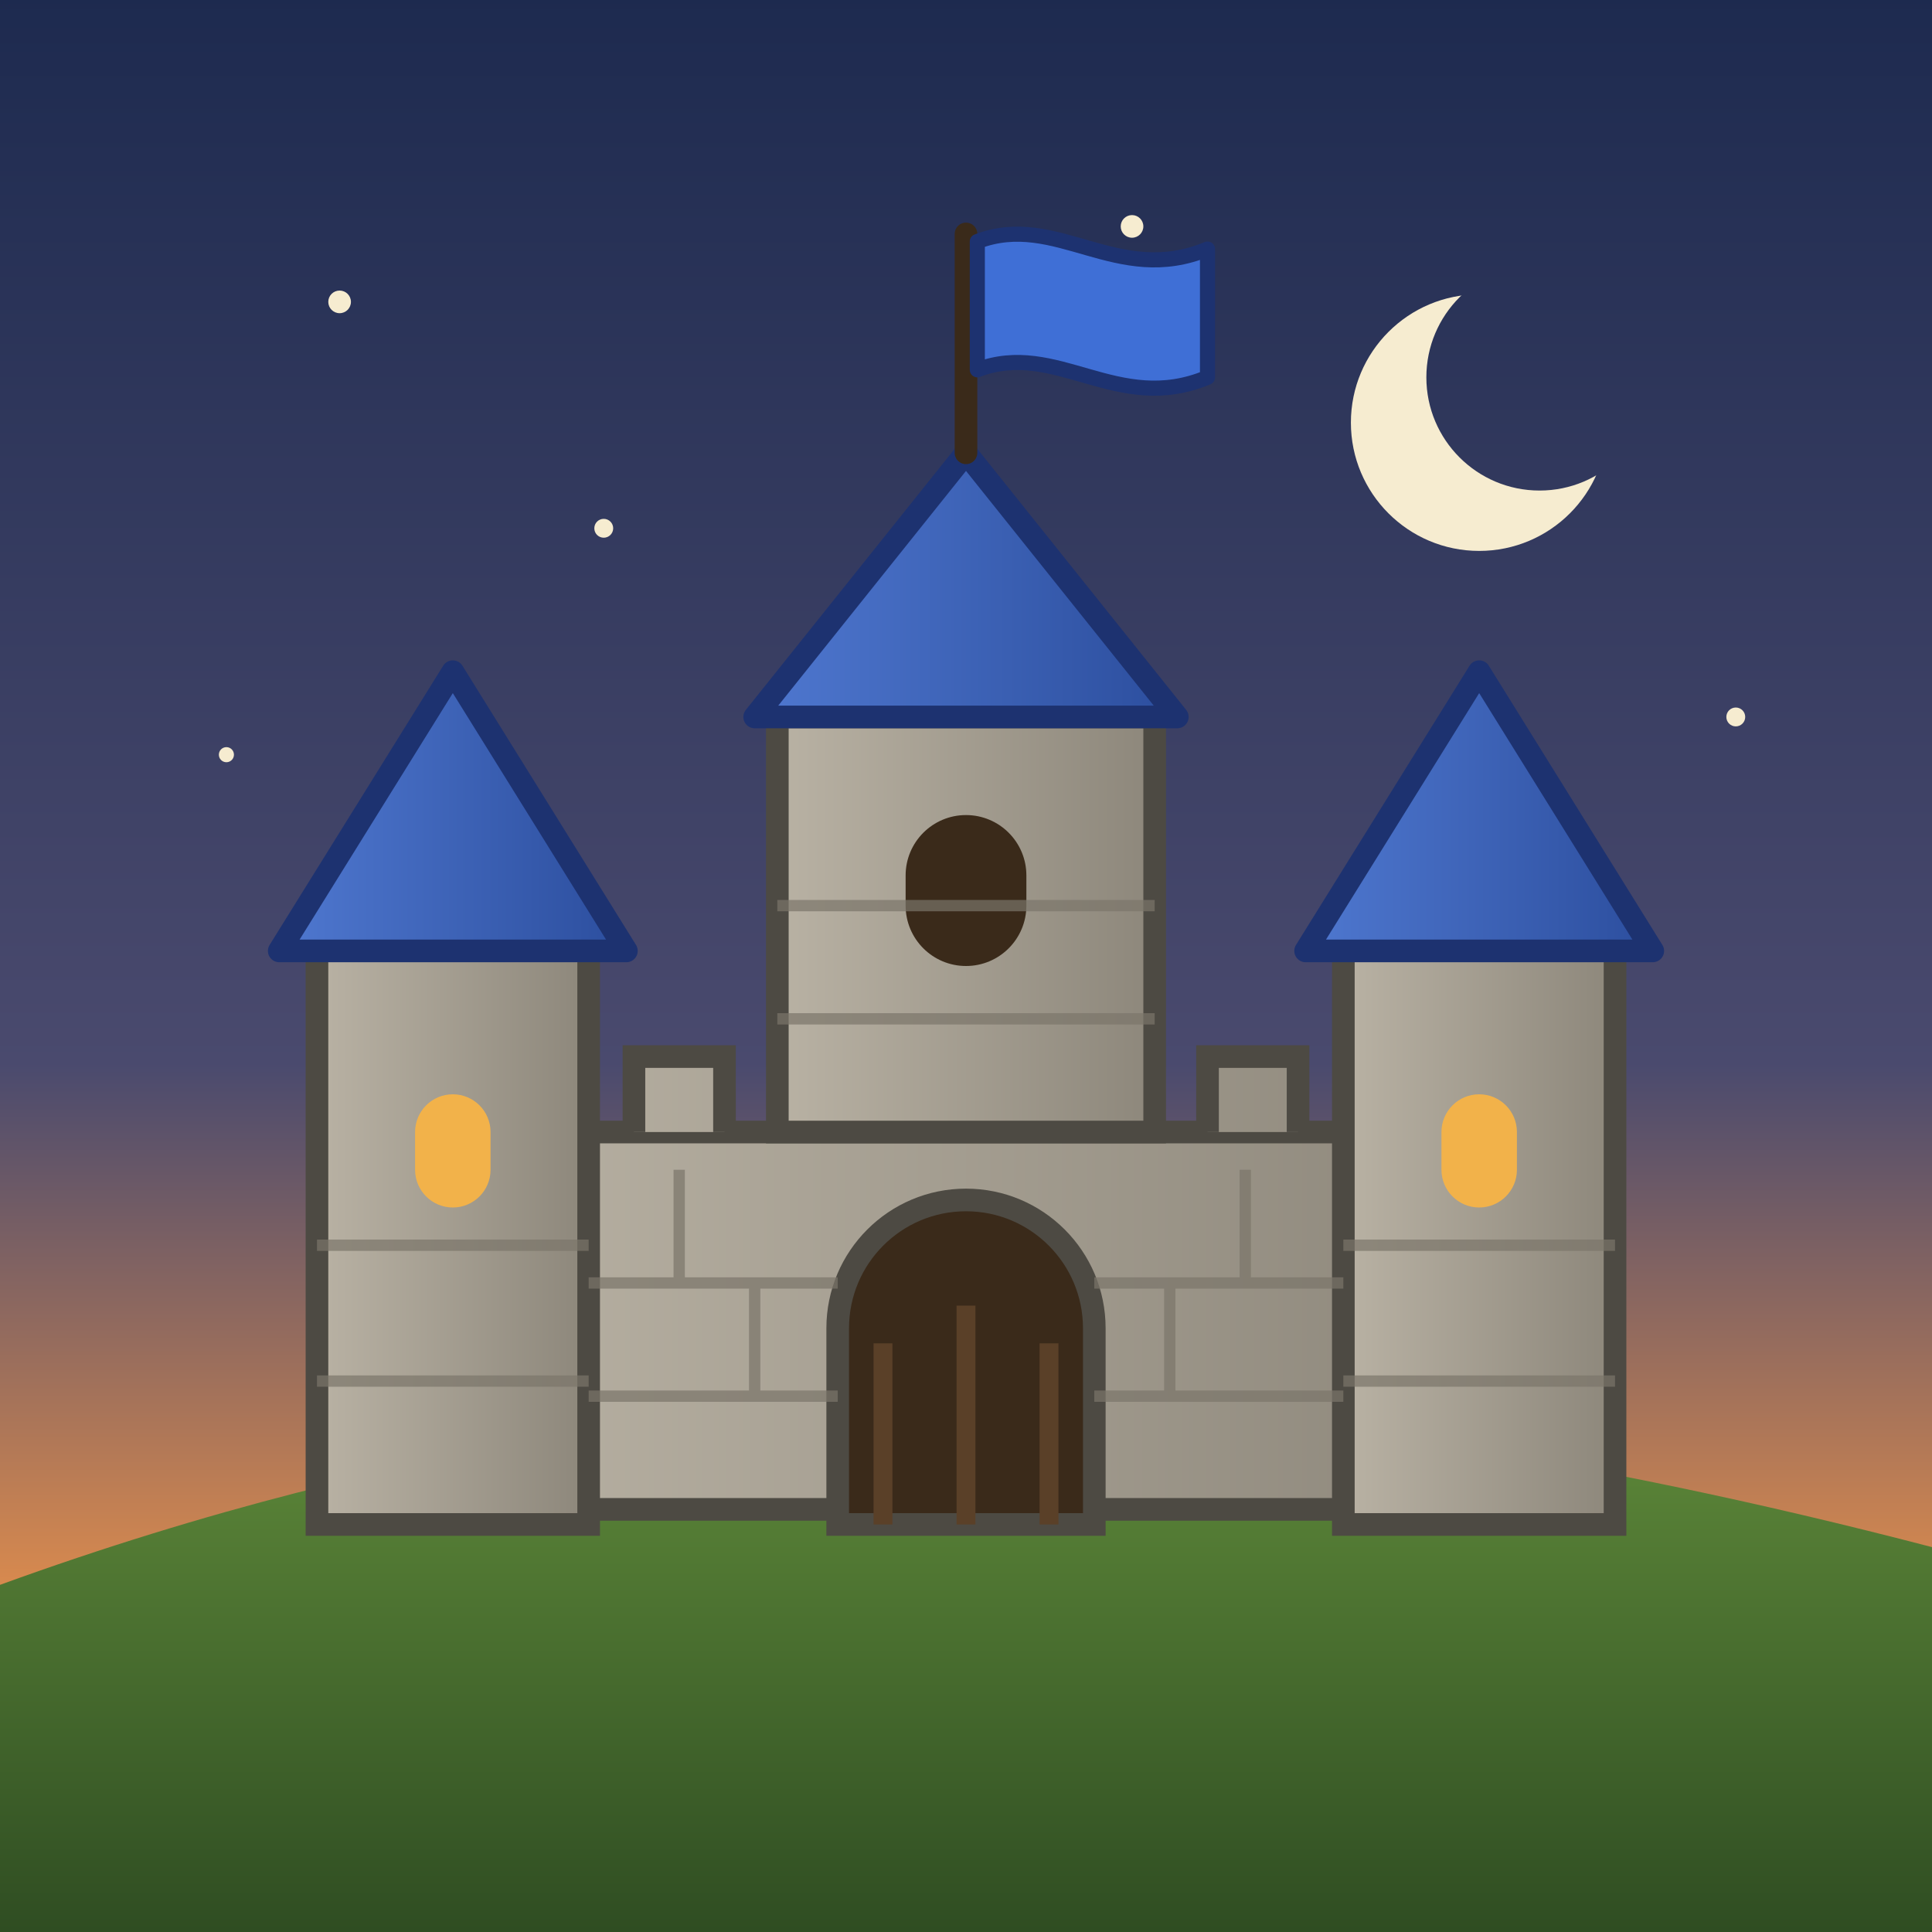
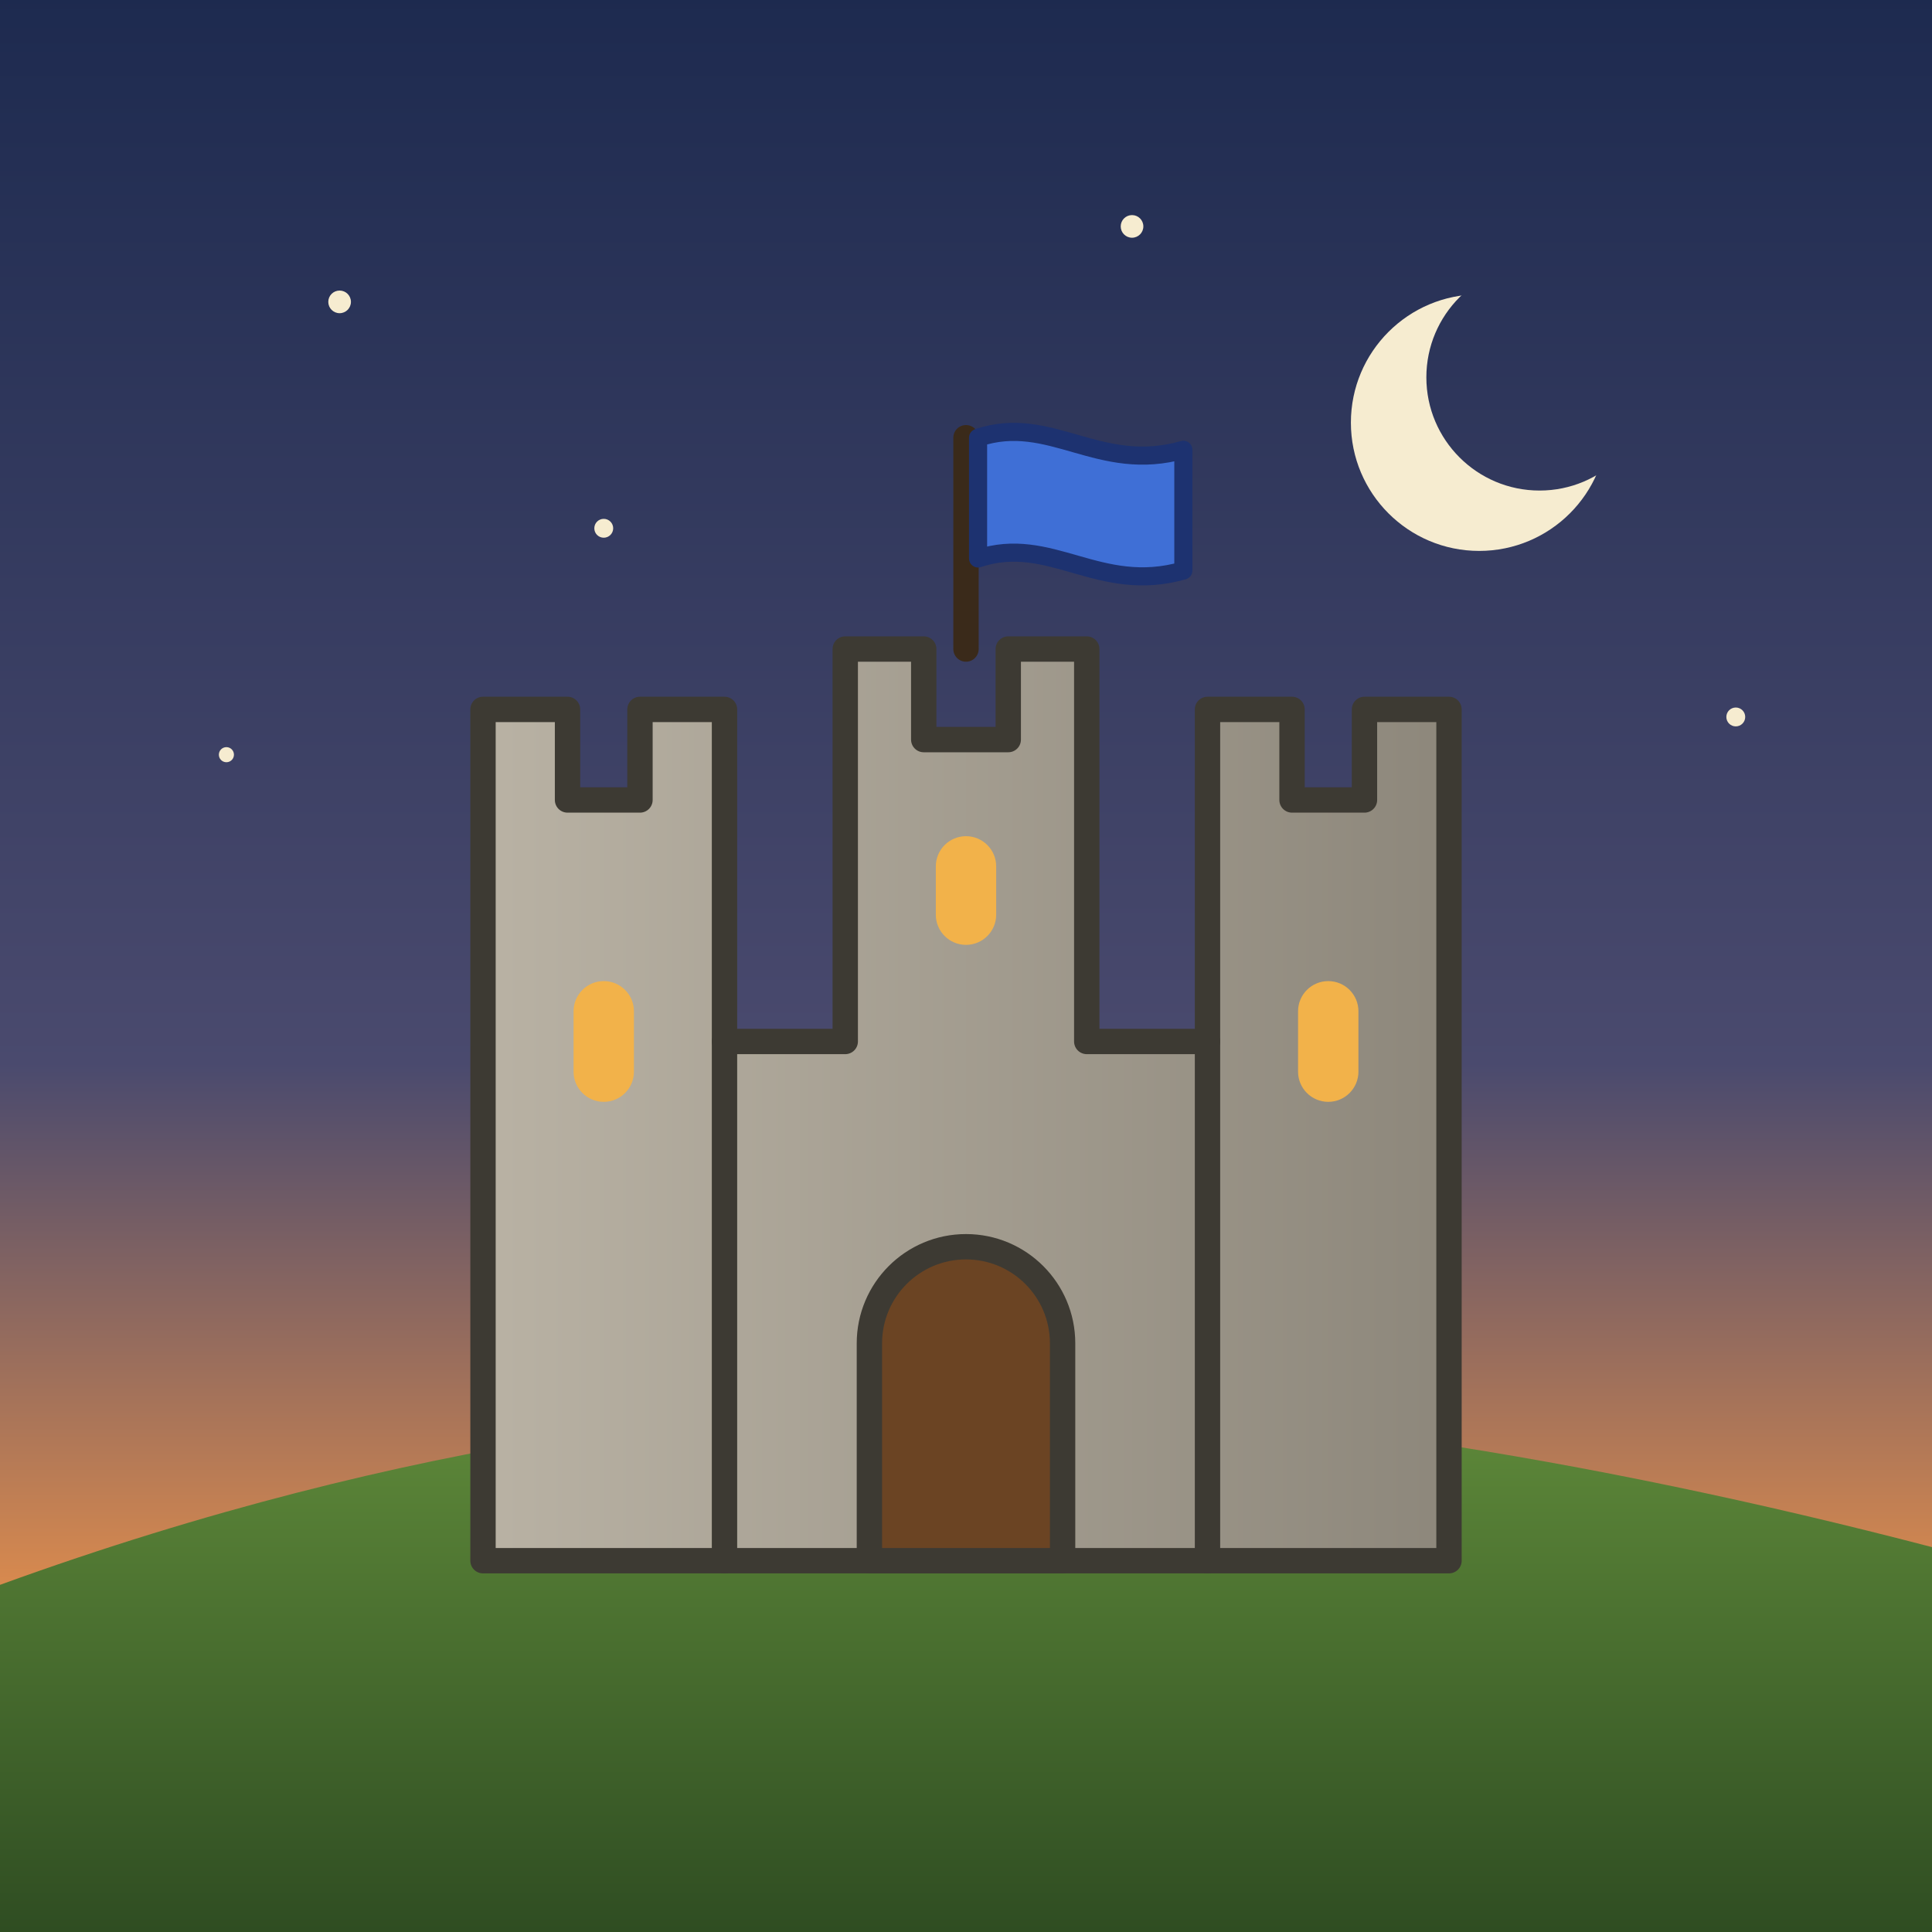
<svg xmlns="http://www.w3.org/2000/svg" viewBox="0 0 512 512">
  <defs>
    <linearGradient id="sky" x1="0" y1="0" x2="0" y2="1">
      <stop offset="0" stop-color="#1d2a4f" />
      <stop offset=".55" stop-color="#4a4a6e" />
      <stop offset=".82" stop-color="#d98a4e" />
      <stop offset="1" stop-color="#f2c26b" />
    </linearGradient>
    <linearGradient id="hill" x1="0" y1="0" x2="0" y2="1">
      <stop offset="0" stop-color="#5f8a3a" />
      <stop offset="1" stop-color="#2f4d22" />
    </linearGradient>
    <linearGradient id="wall" x1="0" y1="0" x2="1" y2="0">
      <stop offset="0" stop-color="#b9b2a4" />
      <stop offset="1" stop-color="#8d877b" />
    </linearGradient>
    <linearGradient id="roof" x1="0" y1="0" x2="1" y2="0">
      <stop offset="0" stop-color="#4f78d0" />
      <stop offset="1" stop-color="#2c4e9e" />
    </linearGradient>
  </defs>
  <rect width="512" height="512" fill="url(#sky)" />
  <mask id="moon">
    <rect width="512" height="512" fill="#fff" />
    <circle cx="408" cy="100" r="30" fill="#000" />
  </mask>
  <circle cx="392" cy="112" r="34" fill="#f6ecd0" mask="url(#moon)" />
  <g fill="#f6ecd0">
    <circle cx="90" cy="80" r="3" />
    <circle cx="160" cy="140" r="2.5" />
    <circle cx="300" cy="60" r="3" />
    <circle cx="460" cy="190" r="2.5" />
    <circle cx="60" cy="200" r="2" />
  </g>
  <path d="M0 420 C110 380 200 372 256 372 C330 372 420 386 512 410 V512 H0 Z" fill="url(#hill)" />
-   <path d="M120 400 V300 H392 V400 Z" fill="url(#wall)" stroke="#4d4a43" stroke-width="6" />
-   <path d="M120 300 V280 H144 V300 M168 300 V280 H192 V300 M216 300 V280 H240 V300 M272 300 V280 H296 V300 M320 300 V280 H344 V300 M368 300 V280 H392 V300" fill="url(#wall)" stroke="#4d4a43" stroke-width="6" />
-   <path d="M206 300 V190 H306 V300 Z" fill="url(#wall)" stroke="#4d4a43" stroke-width="6" />
-   <path d="M200 190 L256 120 L312 190 Z" fill="url(#roof)" stroke="#1d3270" stroke-width="6" stroke-linejoin="round" />
-   <path d="M256 120 V62" stroke="#3a2a1a" stroke-width="6" stroke-linecap="round" />
-   <path d="M259 64 C280 56 296 76 320 66 V100 C296 110 280 90 259 98 Z" fill="#3f6fd6" stroke="#1d3270" stroke-width="4" stroke-linejoin="round" />
-   <rect x="240" y="216" width="32" height="40" rx="16" fill="#3a2a1a" />
-   <path d="M84 404 V250 H156 V404 Z" fill="url(#wall)" stroke="#4d4a43" stroke-width="6" />
-   <path d="M356 404 V250 H428 V404 Z" fill="url(#wall)" stroke="#4d4a43" stroke-width="6" />
-   <path d="M74 252 L120 178 L166 252 Z" fill="url(#roof)" stroke="#1d3270" stroke-width="6" stroke-linejoin="round" />
-   <path d="M346 252 L392 178 L438 252 Z" fill="url(#roof)" stroke="#1d3270" stroke-width="6" stroke-linejoin="round" />
-   <rect x="110" y="290" width="20" height="30" rx="10" fill="#f2b24a" />
-   <rect x="382" y="290" width="20" height="30" rx="10" fill="#f2b24a" />
-   <path d="M222 404 V352 A34 34 0 0 1 290 352 V404 Z" fill="#3a2a1a" stroke="#4d4a43" stroke-width="6" />
-   <path d="M234 404 V356 M256 404 V346 M278 404 V356" stroke="#5a4028" stroke-width="5" />
-   <g stroke="#7a756a" stroke-width="3" fill="none" opacity=".7">
-     <path d="M156 340 H222 M290 340 H356 M156 370 H222 M290 370 H356 M180 310 V340 M330 310 V340 M200 340 V370 M310 340 V370" />
-     <path d="M84 330 H156 M84 366 H156 M356 330 H428 M356 366 H428 M206 240 H306 M206 270 H306" />
+   <g transform="translate(64 84) scale(16)" stroke="#3d3a33" stroke-width=".42" stroke-linejoin="round" stroke-linecap="round">
+     <path d="M4 20.6 V6.5 H5.4 V8 H6.6 V6.5 H8 V12 H10 V5.5 H11.3 V7 H12.7 V5.5 H14 V12 H16 V6.5 H17.4 V8 H18.6 V6.5 H20 V20.6 Z" fill="url(#wall)" />
+     <path d="M8 12 V20.6 M16 12 V20.6" fill="none" />
+     <path d="M12 5.5 V2" fill="none" stroke="#3a2a1a" />
+     <path d="M12.2 2 C13.4 1.6 14.2 2.6 15.6 2.2 V4.2 C14.2 4.6 13.4 3.6 12.2 4 Z" fill="#3f6fd6" stroke="#1d3270" stroke-width=".3" />
+     <path d="M10.4 20.6 V17 A1.6 1.6 0 0 1 13.6 17 V20.6 Z" fill="#6b4423" />
+     <rect x="5.5" y="11" width="1" height="2" rx=".5" fill="#f2b24a" stroke="none" />
+     <rect x="17.5" y="11" width="1" height="2" rx=".5" fill="#f2b24a" stroke="none" />
+     <rect x="11.5" y="8.6" width="1" height="1.8" rx=".5" fill="#f2b24a" stroke="none" />
  </g>
</svg>
